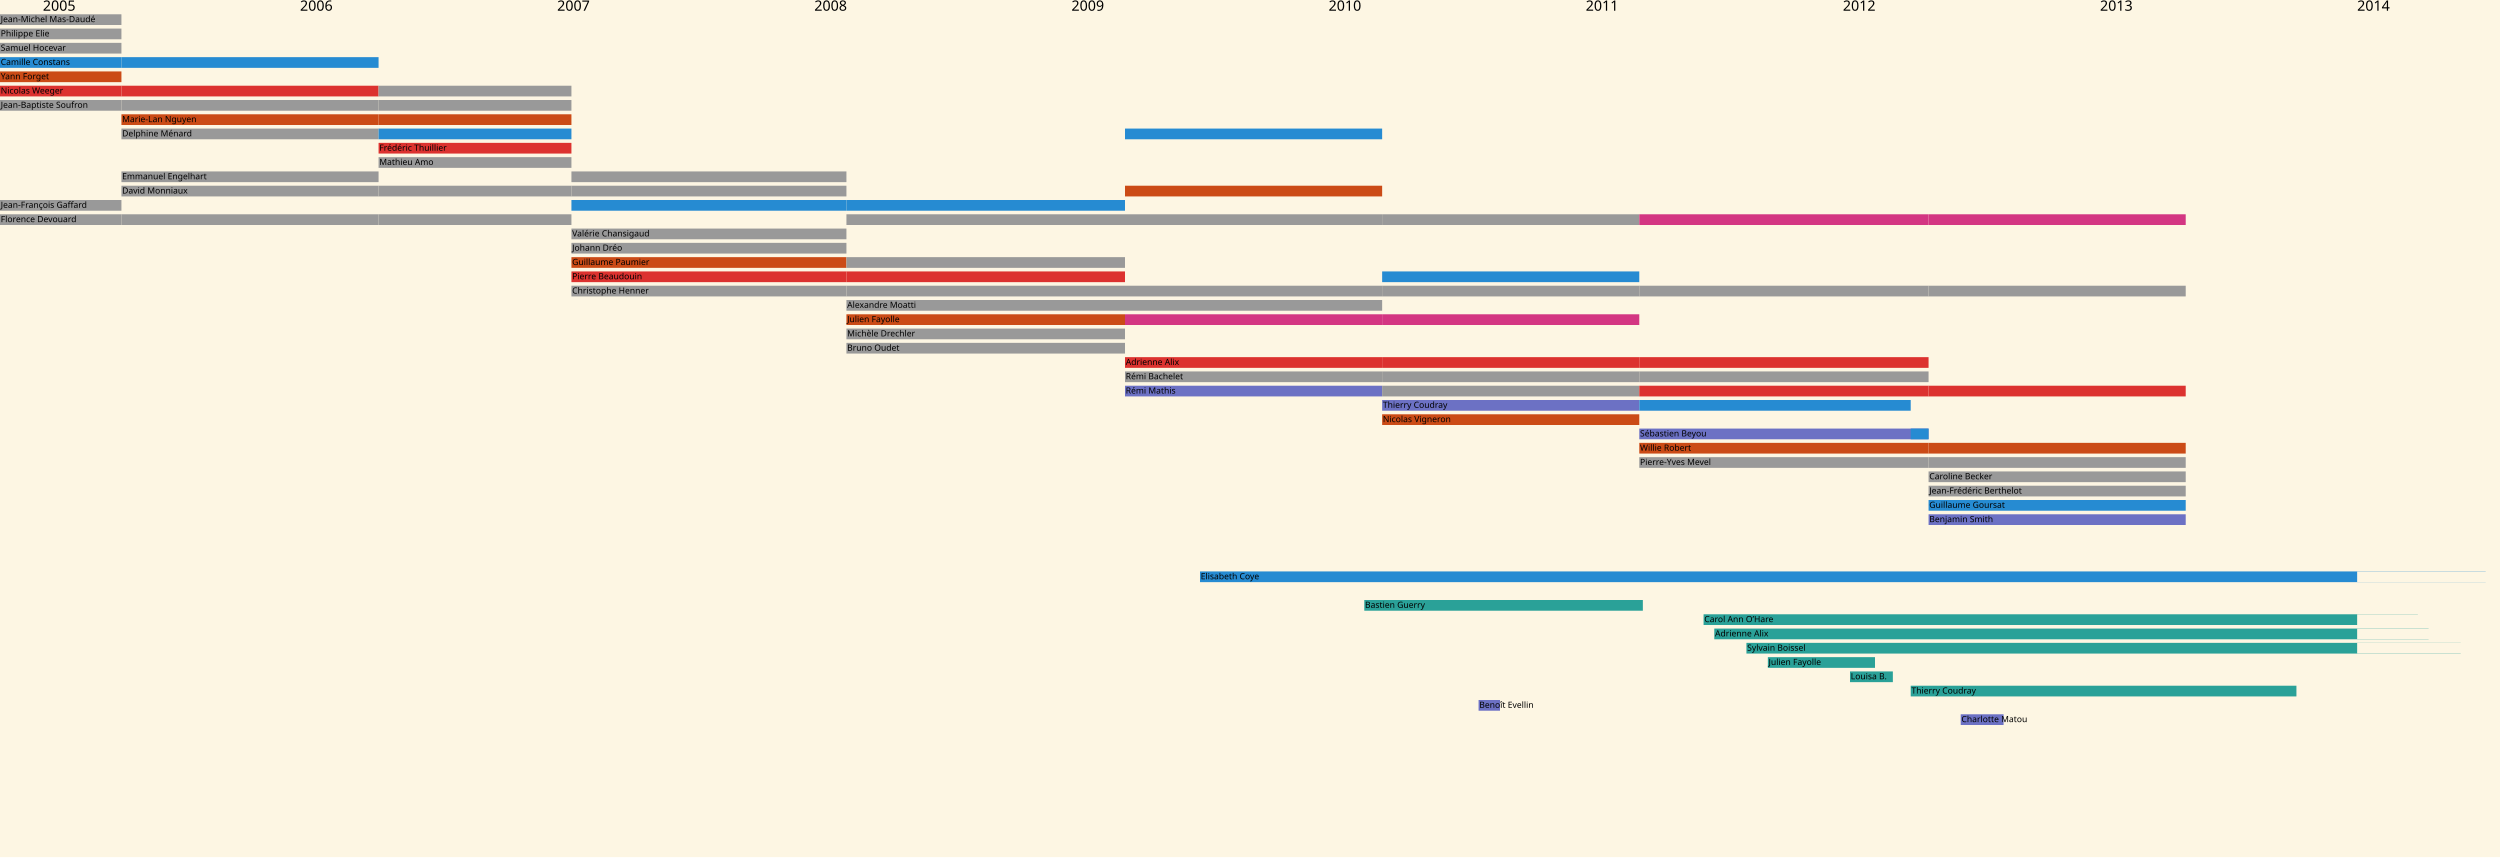
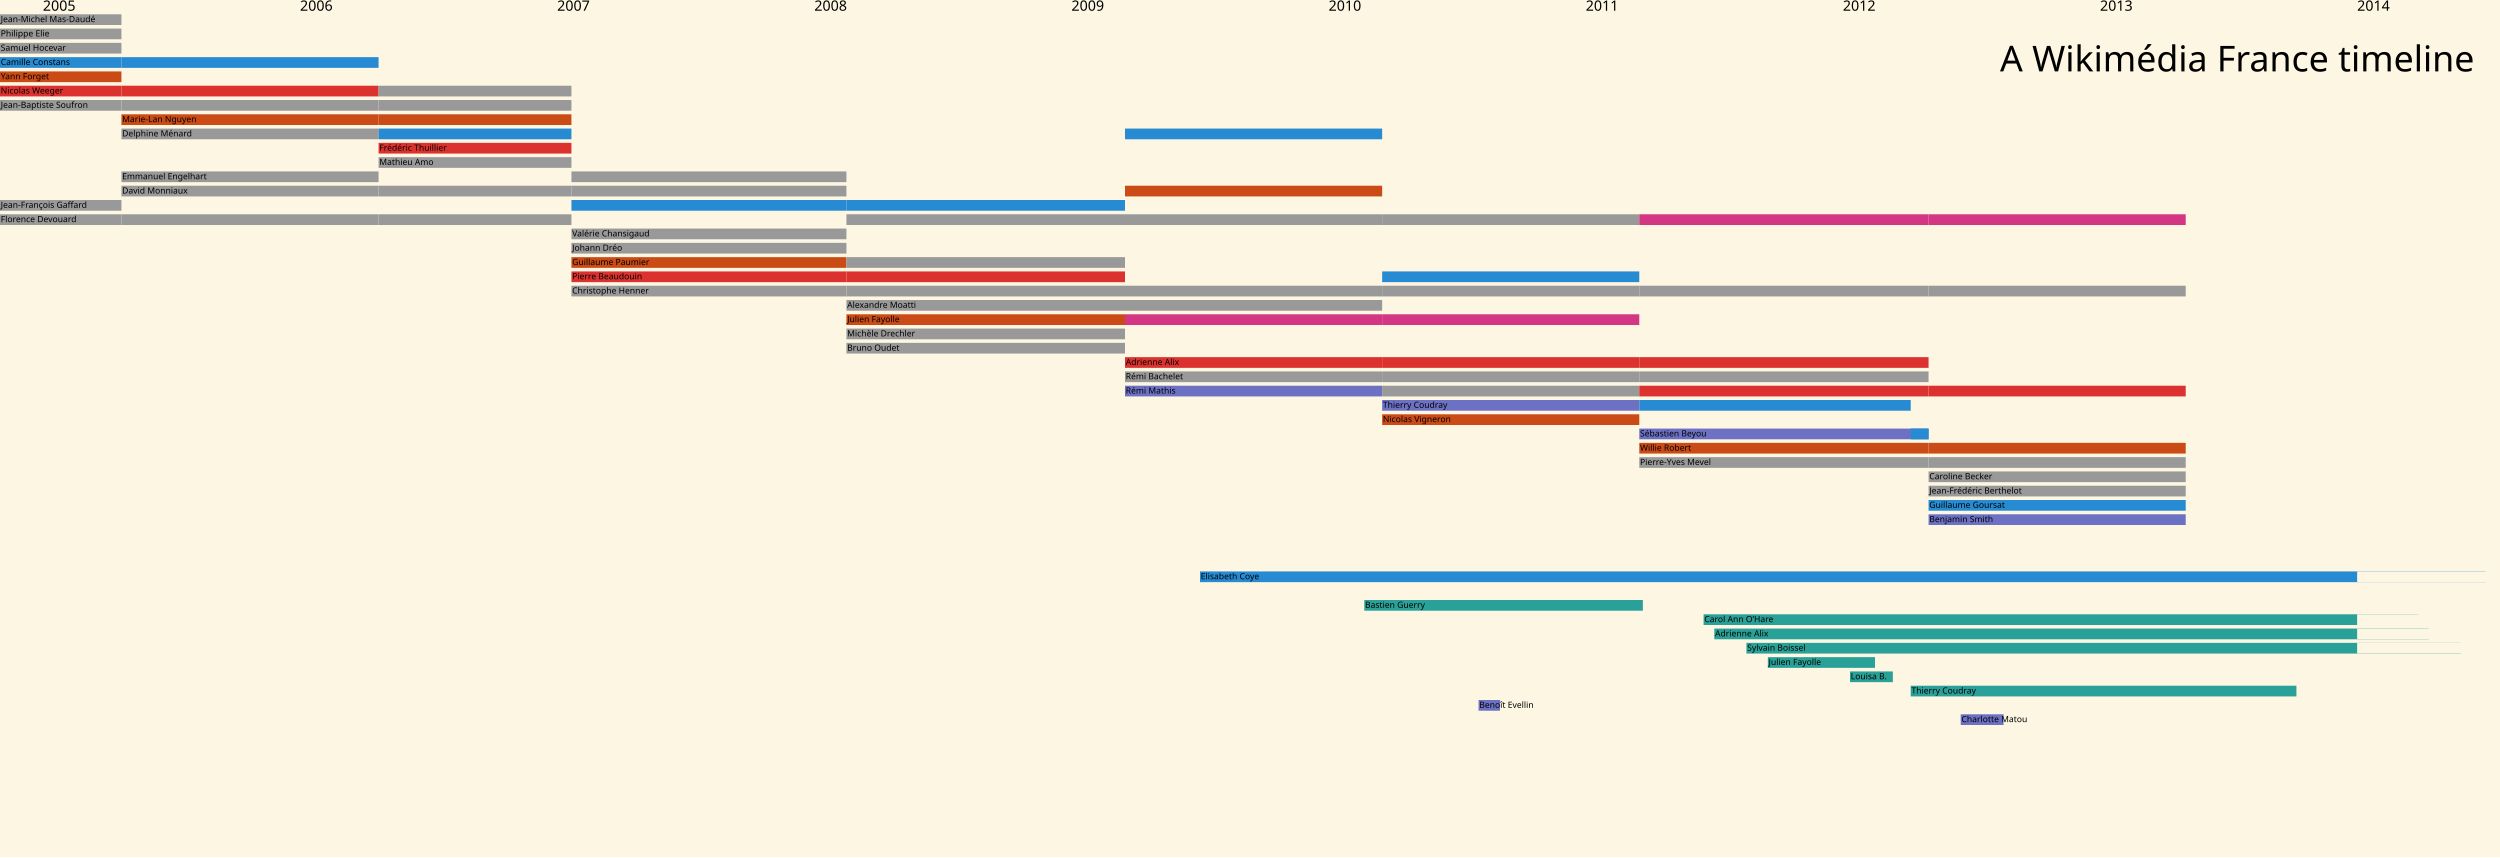
<svg xmlns="http://www.w3.org/2000/svg" xmlns:xlink="http://www.w3.org/1999/xlink" width="35000" height="12000" id="svg2" version="1.1">
  <defs id="defs">
    <rect id="2004-2005" width="1700" height="150" x="0" />
    <rect id="2005-2006" width="3600" height="150" x="1700" />
    <rect id="2006-2007" width="2700" height="150" x="5300" />
    <rect id="2007-2008" width="3850" height="150" x="8000" />
    <rect id="2008-2009" width="3900" height="150" x="11850" />
    <rect id="2009-2010" width="3600" height="150" x="15750" />
    <rect id="2010-2011" width="3600" height="150" x="19350" />
    <rect id="2011-2012" width="4050" height="150" x="22950" />
    <rect id="2012-2013" width="3600" height="150" x="27000" />
    <rect id="2014y" width="2000" height="150" x="33000" />
    <linearGradient id="base03">
      <stop stop-color="#002b36" />
    </linearGradient>
    <linearGradient id="base02">
      <stop stop-color="#073642" />
    </linearGradient>
    <linearGradient id="base01">
      <stop stop-color="#586e75" />
    </linearGradient>
    <linearGradient id="base00">
      <stop stop-color="#657b83" />
    </linearGradient>
    <linearGradient id="base0">
      <stop stop-color="#839496" />
    </linearGradient>
    <linearGradient id="base1">
      <stop stop-color="#93a1a1" />
    </linearGradient>
    <linearGradient id="base2">
      <stop stop-color="#eee8d5" />
    </linearGradient>
    <linearGradient id="base3">
      <stop stop-color="#fdf6e3" />
    </linearGradient>
    <linearGradient id="yellow">
      <stop stop-color="#b58900" />
    </linearGradient>
    <linearGradient id="orange">
      <stop stop-color="#cb4b16" />
    </linearGradient>
    <linearGradient id="red">
      <stop stop-color="#dc322f" />
    </linearGradient>
    <linearGradient id="magenta">
      <stop stop-color="#d33682" />
    </linearGradient>
    <linearGradient id="violet">
      <stop stop-color="#6c71c4" />
    </linearGradient>
    <linearGradient id="blue">
      <stop stop-color="#268bd2" />
    </linearGradient>
    <linearGradient id="cyan">
      <stop stop-color="#2aa198" />
    </linearGradient>
    <linearGradient id="green">
      <stop stop-color="#859900" />
    </linearGradient>
    <style id="Style" type="text/css">
        .board { fill:#999999 }
        .president { fill:url(#red) }
        .vicepresident { fill:url(#magenta) }
        .treasurer { fill:url(#blue) }
        .vicetreasurer { fill:url(#violet) }
        .secretary{ fill:url(#orange) }
        .vicesecretary { fill:url(#yellow) }

        .staff { fill:url(#cyan) }
        .partstaff { fill:url(#blue) }
        .intern { fill:url(#violet) }

        text.name { font-size:120px; fill:black; font-family:Linux Libertine}
        text.label { font-size:200px; fill:black; font-family:Linux Libertine}
- 
+         text.title { font-size:500px; fill:black; font-family:Linux Libertine}
        .background { fill:url(#base3) }
    </style>
  </defs>
  <rect width="35000" height="12000" class="background" />
+   <text x="28000" y="1000" class="title">A Wikimédia France timeline</text>
  <g id="Labels" transform="translate(0,150)">
    <text x="600" class="label">2005</text>
    <text x="4200" class="label">2006</text>
    <text x="7800" class="label">2007</text>
    <text x="11400" class="label">2008</text>
    <text x="15000" class="label">2009</text>
    <text x="18600" class="label">2010</text>
    <text x="22200" class="label">2011</text>
    <text x="25800" class="label">2012</text>
    <text x="29400" class="label">2013</text>
    <text x="33000" class="label">2014</text>
  </g>
  <g id="Board" transform="translate(0,200)">
    <g id="MasDaude" transform="translate(0,0) ">
      <use class="board" xlink:href="#2004-2005" />
      <text dx="10" dy="110" class="name">Jean-Michel Mas-Daudé</text>
    </g>
    <g id="Board.Elie" transform="translate(0,200) ">
      <use class="board" xlink:href="#2004-2005" />
      <text dx="10" dy="110" class="name">Philippe Elie</text>
    </g>
    <g id="Board.Hocevar" transform="translate(0,400) ">
      <use class="board" xlink:href="#2004-2005" />
      <text dx="10" dy="110" class="name">Samuel Hocevar</text>
    </g>
    <g id="Board.Constans" transform="translate(0,600) ">
      <use class="treasurer" xlink:href="#2004-2005" />
      <use class="treasurer" xlink:href="#2005-2006" />
      <text dx="10" dy="110" class="name">Camille Constans</text>
    </g>
    <g id="Board.Forget" transform="translate(0,800) ">
      <use class="secretary" xlink:href="#2004-2005" />
      <text dx="10" dy="110" class="name">Yann Forget</text>
    </g>
    <g id="Board.Weeger" transform="translate(0,1000) ">
      <use class="president" xlink:href="#2004-2005" />
      <use class="president" xlink:href="#2005-2006" />
      <use class="board" xlink:href="#2006-2007" />
      <text dx="10" dy="110" class="name">Nicolas Weeger</text>
    </g>
    <g id="Board.Soufron" transform="translate(0,1200) ">
      <use class="board" xlink:href="#2004-2005" />
      <use class="board" xlink:href="#2005-2006" />
      <use class="board" xlink:href="#2006-2007" />
      <text dx="10" dy="110" class="name">Jean-Baptiste Soufron</text>
    </g>
    <g id="Board.Nguyen" transform="translate(0,1400) ">
      <use class="secretary" xlink:href="#2005-2006" />
      <use class="secretary" xlink:href="#2006-2007" />
      <text x="1700" dx="10" dy="110" class="name">Marie-Lan Nguyen</text>
    </g>
    <g id="Board.Menard" transform="translate(0,1600) ">
      <use class="board" xlink:href="#2005-2006" />
      <use class="treasurer" xlink:href="#2006-2007" />
      <use class="treasurer" xlink:href="#2009-2010" />
      <text x="1700" dx="10" dy="110" class="name">Delphine Ménard</text>
    </g>
    <g id="Board.Thuillier" transform="translate(0,1800) ">
      <use class="president" xlink:href="#2006-2007" />
      <text x="5300" dx="10" dy="110" class="name">Frédéric Thuillier</text>
    </g>
    <g id="Board.Amo" transform="translate(0,2000) ">
      <use class="board" xlink:href="#2006-2007" />
      <text x="5300" dx="10" dy="110" class="name">Mathieu Amo</text>
    </g>
    <g id="Board.Engelhart" transform="translate(0,2200) ">
      <use class="board" xlink:href="#2005-2006" />
      <use class="board" xlink:href="#2007-2008" />
      <text x="1700" dx="10" dy="110" class="name">Emmanuel Engelhart</text>
    </g>
    <g id="Board.Monniaux" transform="translate(0,2400) ">
      <use class="board" xlink:href="#2005-2006" />
      <use class="board" xlink:href="#2006-2007" />
      <use class="board" xlink:href="#2007-2008" />
      <use class="secretary" xlink:href="#2009-2010" />
      <text x="1700" dx="10" dy="110" class="name">David Monniaux</text>
    </g>
    <g id="Board.Gaffard" transform="translate(0,2600) ">
      <use class="board" xlink:href="#2004-2005" />
      <use class="treasurer" xlink:href="#2007-2008" />
      <use class="treasurer" xlink:href="#2008-2009" />
      <text dx="10" dy="110" class="name">Jean-François Gaffard</text>
    </g>
    <g id="Board.Devouard" transform="translate(0,2800) ">
      <use class="board" xlink:href="#2004-2005" />
      <use class="board" xlink:href="#2005-2006" />
      <use class="board" xlink:href="#2006-2007" />
      <use class="board" xlink:href="#2008-2009" />
      <use class="board" xlink:href="#2009-2010" />
      <use class="board" xlink:href="#2010-2011" />
      <use class="vicepresident" xlink:href="#2011-2012" />
      <use class="vicepresident" xlink:href="#2012-2013" />
      <text dx="10" dy="110" class="name">Florence Devouard</text>
    </g>
    <g id="Board.Chansigaud" transform="translate(0,3000) ">
      <use class="board" xlink:href="#2007-2008" />
      <text x="8000" dx="10" dy="110" class="name">Valérie Chansigaud</text>
    </g>
    <g id="Board.Dreo" transform="translate(0,3200) ">
      <use class="board" xlink:href="#2007-2008" />
      <text x="8000" dx="10" dy="110" class="name">Johann Dréo</text>
    </g>
    <g id="Board.Paumier" transform="translate(0,3400) ">
      <use class="secretary" xlink:href="#2007-2008" />
      <use class="board" xlink:href="#2008-2009" />
      <text x="8000" dx="10" dy="110" class="name">Guillaume Paumier</text>
    </g>
    <g id="Board.Beaudouin" transform="translate(0,3600) ">
      <use class="president" xlink:href="#2007-2008" />
      <use class="president" xlink:href="#2008-2009" />
      <use class="treasurer" xlink:href="#2010-2011" />
      <text x="8000" dx="10" dy="110" class="name">Pierre Beaudouin</text>
    </g>
    <g id="Board.Henner" transform="translate(0,3800) ">
      <use class="board" xlink:href="#2007-2008" />
      <use class="board" xlink:href="#2008-2009" />
      <use class="board" xlink:href="#2009-2010" />
      <use class="board" xlink:href="#2010-2011" />
      <use class="board" xlink:href="#2011-2012" />
      <use class="board" xlink:href="#2012-2013" />
      <text x="8000" dx="10" dy="110" class="name">Christophe Henner</text>
    </g>
    <g id="Board.Moatti" transform="translate(0,4000) ">
      <use class="board" xlink:href="#2008-2009" />
      <use class="board" xlink:href="#2009-2010" />
      <text x="11850" dx="10" dy="110" class="name">Alexandre Moatti</text>
    </g>
    <g id="Board.Fayolle" transform="translate(0,4200) ">
      <use class="secretary" xlink:href="#2008-2009" />
      <use class="vicepresident" xlink:href="#2009-2010" />
      <use class="vicepresident" xlink:href="#2010-2011" />
      <text x="11850" dx="10" dy="110" class="name">Julien Fayolle</text>
    </g>
    <g id="Board.Drechler" transform="translate(0,4400) ">
      <use class="board" xlink:href="#2008-2009" />
      <text x="11850" dx="10" dy="110" class="name">Michèle Drechler</text>
    </g>
    <g id="Board.Oudet" transform="translate(0,4600) ">
      <use class="board" xlink:href="#2008-2009" />
      <text x="11850" dx="10" dy="110" class="name">Bruno Oudet</text>
    </g>
    <g id="Board.Alix" transform="translate(0,4800) ">
      <use class="president" xlink:href="#2009-2010" />
      <use class="president" xlink:href="#2010-2011" />
      <use class="president" xlink:href="#2011-2012" />
      <text x="15750" dx="10" dy="110" class="name">Adrienne Alix</text>
    </g>
    <g id="Board.Bachelet" transform="translate(0,5000) ">
      <use class="board" xlink:href="#2009-2010" />
      <use class="board" xlink:href="#2010-2011" />
      <use class="board" xlink:href="#2011-2012" />
      <text x="15750" dx="10" dy="110" class="name">Rémi Bachelet</text>
    </g>
    <g id="Board.Mathis" transform="translate(0,5200) ">
      <use class="vicetreasurer" xlink:href="#2009-2010" />
      <use class="board" xlink:href="#2010-2011" />
      <use class="president" xlink:href="#2011-2012" />
      <use class="president" xlink:href="#2012-2013" />
      <text x="15750" dx="10" dy="110" class="name">Rémi Mathis</text>
    </g>
    <g id="Board.Coudray" transform="translate(0,5400) ">
      <use class="vicetreasurer" xlink:href="#2010-2011" />
      <rect x="22950" class="treasurer" width="3800" height="150" />
      <text x="19350" dx="10" dy="110" class="name">Thierry Coudray</text>
    </g>
    <g id="Board.Vigneron" transform="translate(0,5600) ">
      <use class="secretary" xlink:href="#2010-2011" />
      <text x="19350" dx="10" dy="110" class="name">Nicolas Vigneron</text>
    </g>
    <g id="Board.Beyou" transform="translate(0,5800) ">
      <use class="vicetreasurer" xlink:href="#2011-2012" />
      <text x="22950" dx="10" dy="110" class="name">Sébastien Beyou</text>
      <rect x="26750" class="treasurer" width="250" height="150" />
    </g>
    <g id="Board.Robert" transform="translate(0,6000) ">
      <use class="secretary" xlink:href="#2011-2012" />
      <use class="secretary" xlink:href="#2012-2013" />
      <text x="22950" dx="10" dy="110" class="name">Willie Robert</text>
    </g>
    <g id="Board.Mevel" transform="translate(0,6200) ">
      <use class="board" xlink:href="#2011-2012" />
      <use class="board" xlink:href="#2012-2013" />
      <text x="22950" dx="10" dy="110" class="name">Pierre-Yves Mevel</text>
    </g>
    <g id="Board.Becker" transform="translate(0,6400) ">
      <use class="board" xlink:href="#2012-2013" />
      <text x="27000" dx="10" dy="110" class="name">Caroline Becker</text>
    </g>
    <g id="Board.Berthelot" transform="translate(0,6600) ">
      <use class="board" xlink:href="#2012-2013" />
      <text x="27000" dx="10" dy="110" class="name">Jean-Frédéric Berthelot</text>
    </g>
    <g id="Board.Goursat" transform="translate(0,6800) ">
      <use class="treasurer" xlink:href="#2012-2013" />
      <text x="27000" dx="10" dy="110" class="name">Guillaume Goursat</text>
    </g>
    <g id="Board.Smith" transform="translate(0,7000)">
      <use class="vicetreasurer" xlink:href="#2012-2013" />
      <text x="27000" dx="10" dy="110" class="name">Benjamin Smith</text>
    </g>
  </g>
  <g id="Staff" transform="translate(0,8000)">
    <g id="Staff.Coye" transform="translate(0,0)">
      <g transform="translate(16800,0) ">
        <rect id="Staff.Coye.Period" class="partstaff" width="18000" height="150" />
        <text id="Staff.Coye.Text" dx="10" dy="110" class="name">Elisabeth Coye</text>
      </g>
      <use class="background" xlink:href="#2014y" />
    </g>
    <g id="Staff.Guerry" transform="translate(0,400) ">
      <g transform="translate(19100,0) ">
        <rect id="Staff.Guerry.Period" class="staff" width="3900" height="150" />
        <text id="Staff.Guerry.Text" dx="10" dy="110" class="name">Bastien Guerry</text>
      </g>
    </g>
    <g id="Staff.OHare" transform="translate(0,600) ">
      <g transform="translate(23850,0) ">
        <rect id="Staff.OHare.Period" class="staff" width="10000" height="150" />
        <text id="Staff.OHare.Text" dx="10" dy="110" class="name">Carol Ann O’Hare</text>
      </g>
      <use class="background" xlink:href="#2014y" />
    </g>
    <g id="Staff.Alix" transform="translate(0,800) ">
      <g transform="translate(24000,0) ">
        <rect id="Staff.Alix.Period" class="staff" width="10000" height="150" />
        <text id="Staff.Alix.Text" dx="10" dy="110" class="name">Adrienne Alix</text>
      </g>
      <use class="background" xlink:href="#2014y" />
    </g>
    <g id="Staff.Boissel" transform="translate(0,1000) ">
      <g transform="translate(24450,0) ">
        <rect id="Staff.Boissel.Period" class="staff" width="10000" height="150" />
        <text id="Staff.Boissel.Text" dx="10" dy="110" class="name">Sylvain Boissel</text>
      </g>
      <use class="background" xlink:href="#2014y" />
    </g>
    <g id="Staff.Fayolle" transform="translate(0,1200) ">
      <g transform="translate(24750,0) ">
        <rect id="Staff.Fayolle.Period" class="staff" width="1500" height="150" />
        <text id="Staff.Fayolle.Text" dx="10" dy="110" class="name">Julien Fayolle</text>
      </g>
    </g>
    <g id="Staff.Benmansour" transform="translate(25900,1400) ">
      <rect id="Staff.Benmansour.Period" class="staff" width="600" height="150" />
      <text id="Staff.Benmansour.Text" dx="10" dy="110" class="name">Louisa B.</text>
    </g>
    <g id="Staff.Coudray" transform="translate(26750,1600) ">
      <rect id="Staff.Coudray.Period" class="staff" width="5400" height="150" />
      <text id="Staff.Coudray.Text" dx="10" dy="110" class="name">Thierry Coudray</text>
    </g>
    <g id="Staff.Evellin" transform="translate(20700,1800) ">
      <rect id="Staff.Evellin.Period" class="intern" width="300" height="150" />
      <text id="Staff.Evellin.Text" dx="10" dy="110" class="name">Benoît Evellin</text>
    </g>
    <g id="Staff.Matou" transform="translate(27450,2000) ">
      <rect id="Staff.Matou.Period" class="intern" width="600" height="150" />
      <text id="Staff.Matou.Text" dx="10" dy="110" class="name">Charlotte Matou</text>
    </g>
  </g>
</svg>
